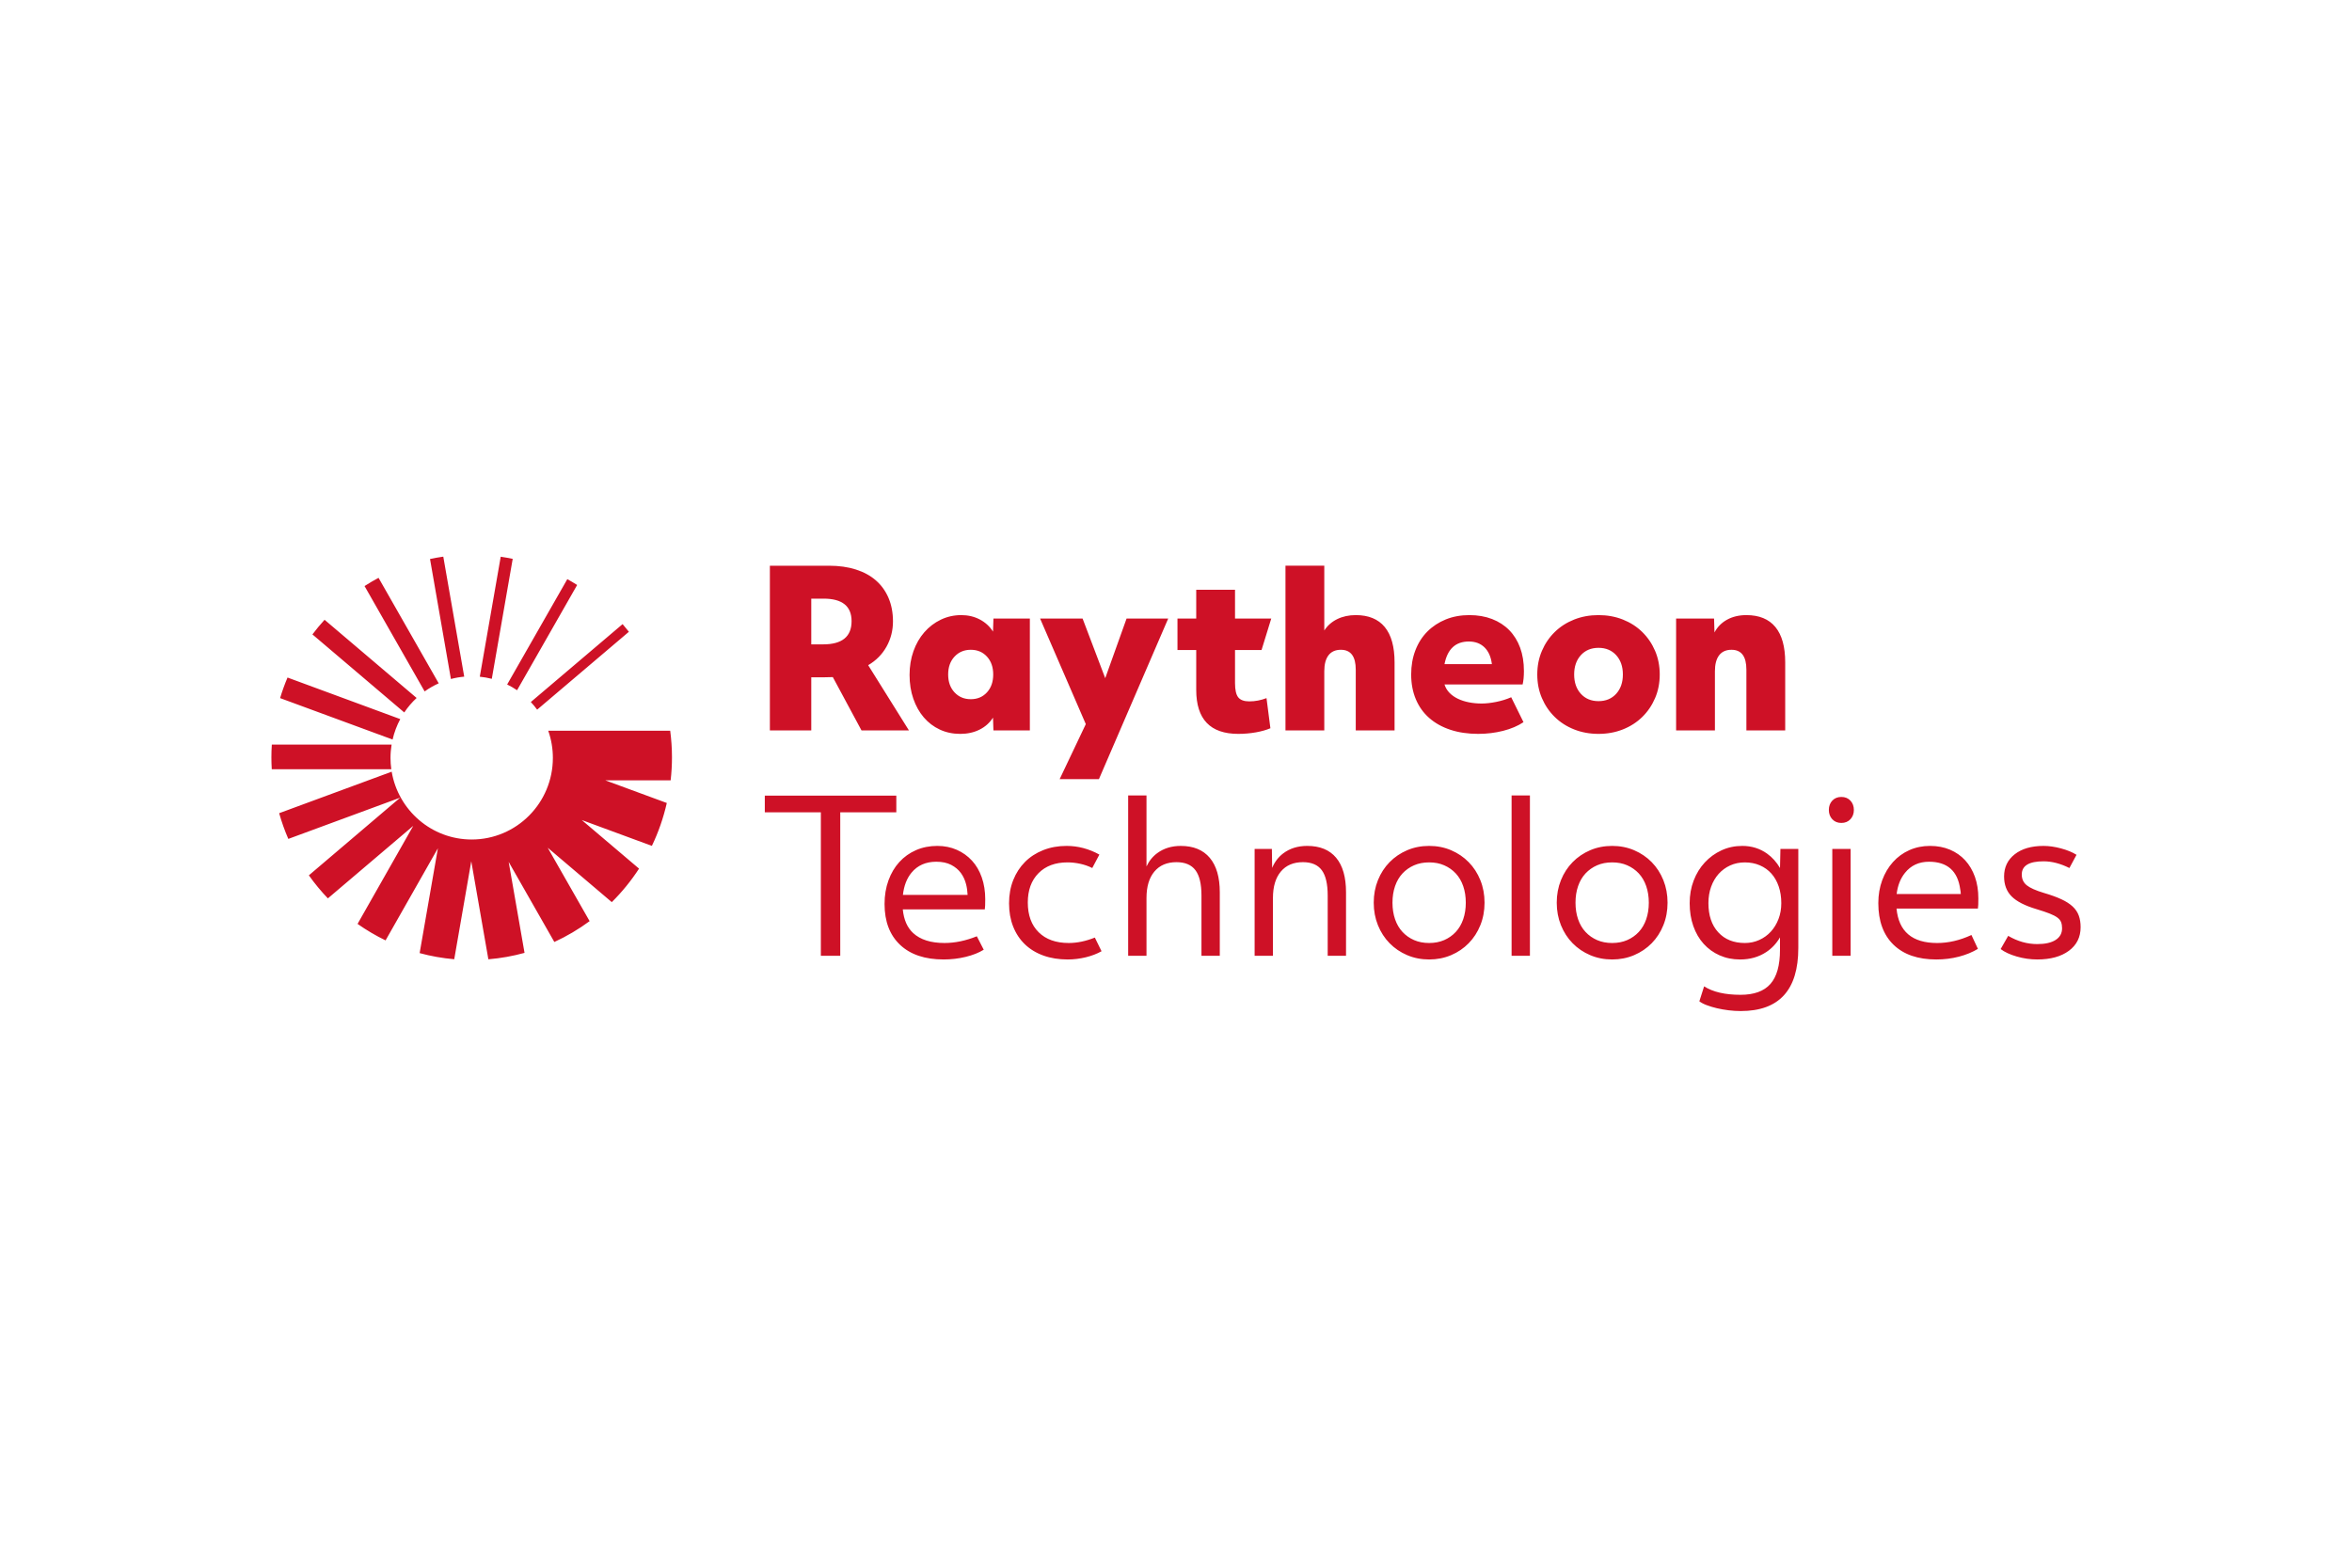
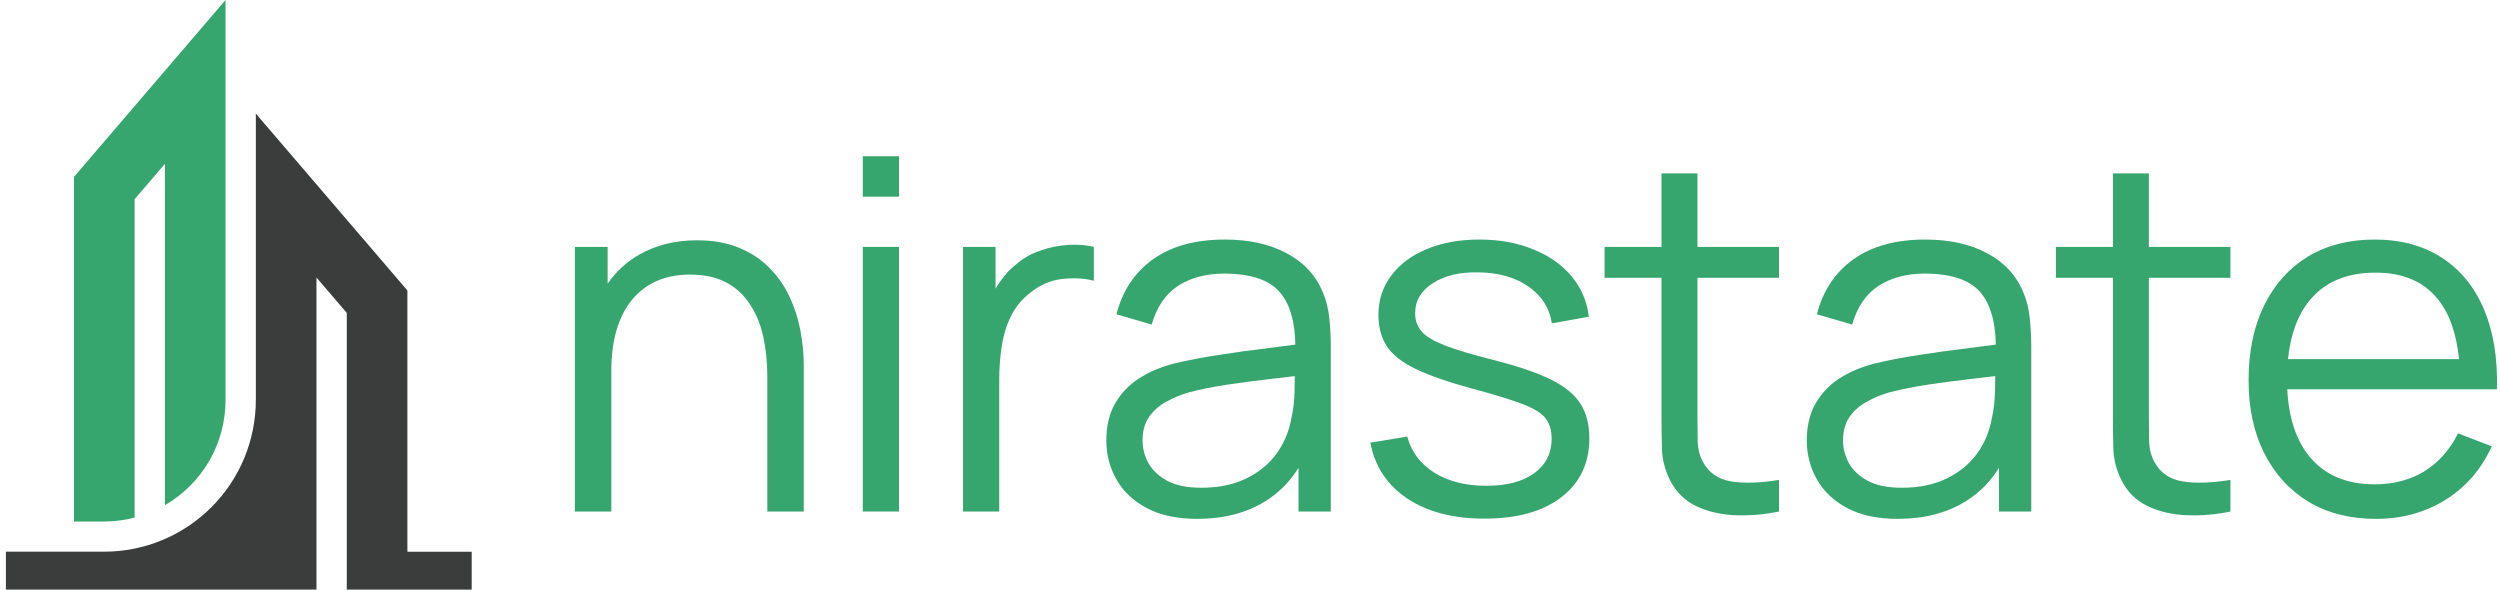
- <svg xmlns="http://www.w3.org/2000/svg" width="1200" height="800" viewBox="-42.636 -17.851 369.51 107.105">
-   <path d="M127.949 26.316L120.766 9.724h6.676l3.558 9.375 3.355-9.375h6.541l-10.887 25.241h-6.17zm-95.207-7.45a12.714 12.714 0 011.886.333L37.913.348a31.232 31.232 0 00-1.884-.335zm-9.925 3.341L8.355 9.921a32.175 32.175 0 00-1.907 2.299l14.428 12.263a12.742 12.742 0 011.942-2.277zM48.037 4.452c-.507-.318-1.02-.626-1.545-.916L37.041 20.089c.541.265 1.062.566 1.557.903zm7.141 6.15L40.759 22.845c.354.379.686.779.994 1.199l14.412-12.237a30.608 30.608 0 00-.988-1.205zM19.042 28.739c.261-1.135.668-2.214 1.204-3.212l-17.712-6.53a31.783 31.783 0 00-1.167 3.231zm25.18 2.885c0 7.083-5.71 12.823-12.754 12.823-6.309 0-11.543-4.606-12.568-10.655L1.22 40.313A32.014 32.014 0 002.66 44.354l17.572-6.479L5.888 50.078a31.857 31.857 0 002.988 3.621l13.413-11.399-8.75 15.41c1.39.977 2.859 1.847 4.399 2.591l8.222-14.477-2.869 16.474c1.756.478 3.572.802 5.435.965l2.677-15.396 2.686 15.405c1.95-.164 3.85-.505 5.682-1.011l-2.491-14.292 7.173 12.581a31.489 31.489 0 005.543-3.274l-6.583-11.535 10.066 8.547a31.869 31.869 0 004.282-5.264l-8.995-7.633 11.012 4.058c1.02-2.124 1.808-4.383 2.343-6.74l-9.666-3.559 10.272-.002c.133-1.188.207-2.393.207-3.615 0-1.416-.1-2.807-.277-4.173H43.497a12.87 12.87 0 01.725 4.264zm-25.507 0c0-.712.061-1.409.172-2.089H.068C.025 30.196 0 30.861 0 31.534c0 .626.023 1.249.058 1.867h18.781c-.08-.581-.125-1.173-.125-1.777zm5.362-10.445a12.632 12.632 0 012.211-1.272L16.835 3.33A31.529 31.529 0 0014.636 4.621zm.845-20.809C25.608.223 26.304.101 27.007 0l3.288 18.858c-.715.065-1.414.189-2.091.369zM194.842 62.72h2.879V37.521h-2.879zm53.229-24.383c.361.386.544.875.544 1.465 0 .589-.183 1.077-.544 1.464-.361.384-.835.579-1.423.579s-1.06-.194-1.422-.579c-.361-.387-.541-.875-.541-1.464 0-.591.18-1.08.541-1.465.362-.385.835-.577 1.422-.577.587 0 1.062.192 1.423.577zm-77.711-11.034v-9.535c0-2.087-.778-3.132-2.337-3.132-.858 0-1.506.289-1.947.867-.441.579-.66 1.414-.66 2.503v9.297h-6.098V1.424h6.098v10.181c.496-.77 1.173-1.366 2.031-1.788.858-.42 1.828-.63 2.913-.63 2.009 0 3.529.625 4.555 1.873 1.028 1.25 1.542 3.099 1.542 5.551v10.692zm16.879 29.678c-.271.784-.661 1.449-1.168 1.993-.508.545-1.113.972-1.813 1.278-.7.304-1.49.459-2.371.459-.878 0-1.67-.155-2.37-.459-.7-.306-1.304-.733-1.813-1.278-.507-.544-.898-1.208-1.168-1.993-.271-.783-.407-1.653-.407-2.605 0-.954.136-1.822.407-2.605.27-.782.661-1.446 1.168-1.993.508-.542 1.113-.969 1.813-1.275.7-.307 1.492-.46 2.37-.46.881 0 1.671.152 2.371.46.7.306 1.304.733 1.813 1.275.507.548.897 1.211 1.168 1.993.271.783.407 1.651.407 2.605 0 .953-.137 1.822-.407 2.605zm.864-8.972c-.777-.795-1.698-1.419-2.76-1.875-1.062-.454-2.214-.68-3.455-.68-1.24 0-2.392.226-3.454.68-1.062.456-1.981 1.08-2.76 1.875-.779.795-1.389 1.735-1.829 2.825-.44 1.091-.661 2.272-.661 3.542 0 1.272.221 2.451.661 3.542.441 1.089 1.05 2.033 1.829 2.827.779.795 1.698 1.419 2.76 1.873 1.062.453 2.214.681 3.454.681 1.241 0 2.393-.229 3.455-.681 1.062-.453 1.983-1.078 2.76-1.873.778-.794 1.39-1.738 1.829-2.827.441-1.091.661-2.269.661-3.542 0-1.27-.22-2.451-.661-3.542-.439-1.089-1.05-2.03-1.829-2.825zm57.123 14.71h2.879V45.932h-2.879zm-8.939-51.659c1.027 1.25 1.541 3.099 1.541 5.551v10.692h-6.097v-9.535c0-2.087-.778-3.132-2.338-3.132-.858 0-1.506.289-1.947.867-.44.579-.66 1.414-.66 2.503v9.297h-6.097V9.732h5.962l.068 2.181c.451-.862 1.111-1.533 1.98-2.01.869-.476 1.88-.715 3.032-.715 2.009 0 3.528.625 4.556 1.873zm-51.988 5.832c.465-2.372 1.742-3.557 3.826-3.557 1.014 0 1.837.31 2.469.93.63.622 1.014 1.497 1.152 2.628zm12.48 1.081c0-1.362-.198-2.583-.593-3.661-.396-1.077-.965-1.997-1.711-2.759-.745-.76-1.649-1.344-2.708-1.754-1.063-.407-2.249-.612-3.556-.612-1.357 0-2.591.227-3.71.68-1.117.456-2.083 1.089-2.895 1.908-.813.816-1.439 1.799-1.879 2.947-.441 1.145-.661 2.412-.661 3.795 0 1.431.242 2.724.728 3.882.485 1.157 1.186 2.141 2.1 2.945.913.807 2.02 1.426 3.318 1.857 1.298.431 2.76.648 4.388.648 1.353 0 2.658-.16 3.912-.476 1.252-.318 2.32-.773 3.199-1.363l-1.93-3.916c-.723.318-1.508.562-2.354.732-.846.169-1.608.254-2.286.254-2.778 0-5.231-.997-5.84-2.996h12.274c.135-.566.204-1.271.204-2.111zm14.497 3.576c-.702.771-1.627 1.157-2.778 1.157-1.151 0-2.077-.387-2.777-1.157-.701-.772-1.05-1.782-1.05-3.032 0-1.248.349-2.258 1.05-3.031.7-.771 1.626-1.157 2.777-1.157 1.151 0 2.076.386 2.778 1.157.698.773 1.049 1.783 1.049 3.031 0 1.25-.351 2.26-1.049 3.032zm4.097-9.705c-.858-.841-1.874-1.493-3.048-1.96-1.176-.464-2.451-.697-3.828-.697-1.379 0-2.654.233-3.827.697-1.175.467-2.191 1.119-3.049 1.96-.858.839-1.53 1.827-2.015 2.962-.486 1.134-.729 2.371-.729 3.711 0 1.34.242 2.577.729 3.713.485 1.134 1.157 2.122 2.015 2.963.857.841 1.873 1.492 3.048 1.958 1.173.465 2.448.699 3.827.699 1.377 0 2.651-.233 3.828-.699 1.173-.466 2.189-1.117 3.048-1.958.857-.841 1.529-1.829 2.014-2.963.486-1.136.73-2.373.73-3.713 0-1.34-.244-2.577-.73-3.711-.485-1.135-1.157-2.123-2.014-2.962zM167.273 47.311c1.038 1.235 1.558 3.048 1.558 5.431v9.977h-2.879v-9.468c0-1.815-.309-3.144-.931-3.982-.621-.841-1.609-1.261-2.962-1.261-1.492 0-2.65.494-3.473 1.48-.824.988-1.236 2.366-1.236 4.138v9.092h-2.879V45.932h2.71l.044 2.979c.385-.926.955-1.683 1.716-2.265 1.04-.795 2.302-1.192 3.794-1.192 1.987 0 3.501.618 4.538 1.857zm48.719 9.67c-.271.784-.662 1.449-1.167 1.993-.51.545-1.114.972-1.814 1.278-.7.304-1.49.459-2.37.459-.88 0-1.67-.155-2.371-.459-.7-.306-1.304-.733-1.812-1.278-.508-.544-.898-1.208-1.168-1.993-.272-.783-.407-1.653-.407-2.605 0-.954.135-1.822.407-2.605.27-.782.66-1.446 1.168-1.993.508-.542 1.112-.969 1.812-1.275.701-.307 1.492-.46 2.371-.46.88 0 1.671.152 2.37.46.7.306 1.304.733 1.814 1.275.505.548.896 1.211 1.167 1.993.27.783.407 1.651.407 2.605 0 .953-.137 1.822-.407 2.605zm.865-8.972c-.779-.795-1.7-1.419-2.762-1.875-1.061-.454-2.213-.68-3.454-.68-1.24 0-2.392.226-3.455.68-1.061.456-1.981 1.08-2.76 1.875-.778.795-1.389 1.735-1.829 2.825-.44 1.091-.661 2.272-.661 3.542 0 1.272.221 2.451.661 3.542.44 1.089 1.05 2.033 1.829 2.827.779.795 1.699 1.419 2.76 1.873 1.063.453 2.215.681 3.455.681 1.241 0 2.393-.229 3.454-.681 1.062-.453 1.982-1.078 2.762-1.873.778-.794 1.389-1.738 1.828-2.827.441-1.091.66-2.269.66-3.542 0-1.27-.22-2.451-.66-3.542-.439-1.089-1.05-2.03-1.828-2.825zM112.421 21.327c-.656.715-1.502 1.073-2.541 1.073-1.039 0-1.891-.357-2.557-1.073-.665-.715-.999-1.651-.999-2.809 0-1.158.333-2.093.999-2.809.666-.716 1.518-1.073 2.557-1.073s1.885.356 2.541 1.073c.653.715.982 1.65.982 2.809 0 1.158-.329 2.095-.982 2.809zM119.16 9.732h-5.723l-.067 2.044c-.52-.819-1.214-1.452-2.083-1.908-.87-.453-1.835-.68-2.897-.68-1.151 0-2.224.238-3.217.715-.994.477-1.858 1.136-2.591 1.976-.734.84-1.304 1.834-1.711 2.979-.406 1.146-.61 2.389-.61 3.729 0 1.363.197 2.611.593 3.746.395 1.136.943 2.111 1.643 2.929.7.817 1.535 1.453 2.506 1.906.97.456 2.043.683 3.218.683 1.128 0 2.138-.223 3.03-.665.892-.442 1.597-1.073 2.118-1.89l.067 2.009h5.723zm165.079 48.493c0 1.566-.616 2.803-1.846 3.712-1.232.907-2.885 1.361-4.961 1.361-1.085 0-2.159-.153-3.219-.461-1.06-.304-1.908-.697-2.539-1.173l1.187-2.077c1.465.862 2.99 1.294 4.572 1.294 1.24 0 2.202-.217 2.877-.649.677-.432 1.016-1.042 1.016-1.837 0-.363-.05-.683-.152-.954-.103-.272-.301-.518-.593-.731-.294-.217-.701-.427-1.22-.63-.519-.206-1.197-.432-2.031-.683-1.831-.544-3.14-1.215-3.93-2.008-.79-.795-1.185-1.838-1.185-3.132 0-1.453.559-2.617 1.676-3.492 1.117-.872 2.625-1.31 4.522-1.31.859 0 1.772.13 2.743.391.972.26 1.784.596 2.439 1.007l-1.118 2.077c-1.399-.706-2.755-1.055-4.064-1.055-2.281 0-3.42.69-3.42 2.076 0 .704.259 1.266.778 1.686.519.419 1.423.822 2.711 1.209 1.083.317 1.99.646 2.725.988.734.339 1.327.72 1.779 1.14.451.421.772.896.965 1.43.194.534.288 1.141.288 1.823zM98.179 40.176h-8.807v22.544h-3.048V40.176H77.519V37.555h20.66zM84.818 6.599h1.931c2.935 0 4.402 1.181 4.402 3.542 0 2.431-1.49 3.644-4.47 3.644h-1.863zm3.386 12.328l4.505 8.377h7.452l-6.402-10.249c1.242-.726 2.201-1.698 2.88-2.91.677-1.217 1.015-2.539 1.015-3.968 0-1.362-.231-2.588-.694-3.678-.464-1.09-1.124-2.009-1.981-2.757-.858-.751-1.908-1.323-3.15-1.72-1.242-.397-2.654-.596-4.234-.596H78.315v25.879h6.503v-8.343h1.863zm16.255 29.014c.927 0 1.706.165 2.339.494.632.327 1.139.753 1.524 1.275.384.523.659 1.123.829 1.807.134.535.2 1.082.228 1.633h-10.163c.162-1.428.609-2.594 1.35-3.49.948-1.147 2.246-1.719 3.893-1.719zm5.607-.171c-.666-.727-1.462-1.294-2.388-1.704-.926-.406-1.942-.612-3.049-.612-1.22 0-2.337.221-3.353.664-1.015.443-1.891 1.067-2.624 1.873-.734.805-1.304 1.772-1.71 2.895-.407 1.124-.61 2.354-.61 3.693 0 2.747.813 4.887 2.439 6.42 1.626 1.534 3.907 2.299 6.841 2.299 1.196 0 2.354-.136 3.472-.408 1.118-.273 2.061-.649 2.829-1.124l-1.085-2.111c-1.738.702-3.432 1.055-5.08 1.055-2.146 0-3.783-.518-4.911-1.55-.94-.86-1.482-2.108-1.64-3.73h12.884c.023-.226.04-.432.051-.611.01-.184.017-.512.017-.988 0-1.25-.181-2.39-.542-3.424-.362-1.034-.876-1.912-1.541-2.638zm150.349.171c2.889 0 4.527 1.453 4.912 4.357.043.182.072.397.083.648.001.02.001.047.002.067h-10.075c.16-1.327.593-2.437 1.304-3.318.935-1.171 2.193-1.754 3.775-1.754zm5.69-.222c-.655-.715-1.452-1.272-2.388-1.67-.937-.396-1.982-.595-3.132-.595-1.175 0-2.259.221-3.251.664-.994.443-1.852 1.067-2.574 1.873-.724.805-1.288 1.758-1.695 2.861-.404 1.1-.609 2.297-.609 3.591 0 2.816.797 4.994 2.388 6.54 1.592 1.544 3.833 2.316 6.723 2.316 1.241 0 2.426-.148 3.556-.442 1.129-.295 2.122-.706 2.98-1.226l-1.016-2.178c-1.806.838-3.6 1.259-5.385 1.259-3.923 0-6.046-1.808-6.384-5.416h12.785c.024-.226.04-.43.054-.611.009-.183.014-.512.014-.987 0-1.25-.179-2.378-.54-3.39-.361-1.009-.871-1.871-1.525-2.587zM129.371 59.859l1.05 2.147c-.723.406-1.553.726-2.489.953-.937.226-1.881.34-2.829.34-1.4 0-2.67-.203-3.81-.613-1.14-.409-2.111-1.001-2.913-1.771-.801-.772-1.417-1.704-1.846-2.793-.429-1.089-.643-2.303-.643-3.644 0-1.339.22-2.559.66-3.66.44-1.102 1.055-2.049 1.846-2.844.79-.795 1.744-1.413 2.861-1.856 1.118-.444 2.342-.664 3.675-.664 1.784 0 3.5.453 5.149 1.363l-1.118 2.111c-.587-.294-1.218-.517-1.897-.665-.677-.147-1.344-.22-1.998-.22-1.92 0-3.438.567-4.556 1.701-1.118 1.136-1.677 2.669-1.677 4.598 0 1.998.57 3.559 1.711 4.683 1.139 1.124 2.714 1.685 4.725 1.685 1.309 0 2.676-.285 4.098-.852zm18.053-12.533c1.05 1.251 1.575 3.055 1.575 5.417v9.977H146.12v-9.468c0-1.815-.316-3.144-.948-3.982-.632-.841-1.626-1.261-2.98-1.261-1.491 0-2.649.494-3.473 1.48-.824.988-1.235 2.366-1.235 4.138v9.092h-2.88V37.521h2.88v11.162c.405-.868.978-1.578 1.727-2.12 1.016-.738 2.235-1.107 3.658-1.107 1.986 0 3.505.624 4.556 1.871zm7.237-19.715c-.891.158-1.812.239-2.76.239-4.403 0-6.604-2.304-6.604-6.914v-6.265h-2.946V9.732h2.946v-4.528h6.095v4.528h5.69l-1.523 4.939h-4.167v5.212c0 1.065.171 1.809.508 2.229.34.421.915.631 1.728.631.925 0 1.829-.172 2.711-.511l.61 4.733c-.633.272-1.395.487-2.287.647zm80.909 31.313c-.508.555-1.113.993-1.813 1.309-.7.319-1.456.478-2.268.478-1.76 0-3.156-.561-4.183-1.685-1.027-1.123-1.541-2.651-1.541-4.582 0-.931.141-1.788.423-2.569.283-.784.68-1.46 1.185-2.027.511-.568 1.113-1.009 1.813-1.328.7-.318 1.468-.475 2.303-.475.858 0 1.642.152 2.354.46.711.306 1.316.738 1.813 1.295.496.556.879 1.23 1.151 2.023.271.795.406 1.669.406 2.622 0 .91-.145 1.744-.44 2.505-.294.76-.694 1.419-1.202 1.976zm1.441-9.993c-.535-.92-1.21-1.679-2.034-2.269-1.13-.804-2.427-1.208-3.894-1.208-1.176 0-2.264.233-3.27.699-1.005.465-1.878 1.1-2.623 1.906-.747.807-1.328 1.753-1.744 2.844-.42 1.089-.626 2.271-.626 3.541 0 1.316.189 2.521.574 3.611.384 1.089.925 2.02 1.627 2.794.697.768 1.533 1.372 2.504 1.803.97.431 2.043.648 3.218.648 1.557 0 2.923-.387 4.097-1.158.893-.587 1.614-1.36 2.167-2.316v1.976c0 2.428-.501 4.21-1.506 5.345-1.003 1.137-2.568 1.704-4.69 1.704-2.439 0-4.346-.444-5.723-1.328l-.747 2.35c.294.226.685.431 1.17.61.484.184 1.016.342 1.591.479.576.136 1.185.242 1.829.322.643.08 1.282.119 1.915.119 6.027 0 9.041-3.304 9.041-9.909V45.932h-2.811z" fill="#ce1126" fill-rule="evenodd" />
+ <svg xmlns="http://www.w3.org/2000/svg" width="848" height="200" viewBox="0 0 848 200" fill="none">
+   <path d="M45.66 175.57V67.57L55.94 55.57V171.35C62.193 167.743 67.385 162.553 70.994 156.302C74.604 150.05 76.502 142.959 76.5 135.74V0L25.1 60V176.9H35.38C38.849 176.893 42.303 176.446 45.66 175.57Z" fill="#37A56E" />
+   <path d="M138.19 187.15V98.53L86.78 38.53V135.72C86.767 149.349 81.347 162.416 71.711 172.054C62.075 181.692 49.009 187.114 35.38 187.13H2V200H107.35V94.14L117.63 106.14V200H160V187.15H138.19Z" fill="#3B3D3C" />
+   <path d="M292.659 66.713V53H304.944V66.713H292.659Z" fill="#37A56E" />
+   <path d="M292.659 173.507V83.75H304.944V173.507H292.659Z" fill="#37A56E" />
+   <path d="M603.441 173.507C598.37 174.559 593.356 174.975 588.397 174.753C583.494 174.532 579.092 173.479 575.192 171.595C571.347 169.711 568.422 166.775 566.416 162.786C564.801 159.461 563.909 156.109 563.742 152.73C563.631 149.295 563.575 145.388 563.575 141.011V94.222H544.269V83.75H563.575V58.818H575.777V83.75H603.441V94.222H575.777V140.513C575.777 144.28 575.805 147.438 575.861 149.987C575.972 152.48 576.557 154.697 577.616 156.636C579.621 160.348 582.797 162.564 587.143 163.284C591.545 164.005 596.977 163.838 603.441 162.786V173.507Z" fill="#37A56E" />
+   <path d="M756.561 173.507C751.491 174.559 746.476 174.975 741.517 174.753C736.614 174.532 732.213 173.479 728.312 171.595C724.468 169.711 721.543 166.775 719.537 162.786C717.921 159.461 717.03 156.109 716.862 152.73C716.751 149.295 716.695 145.388 716.695 141.011V94.222H697.389V83.75H716.695V58.818H728.897V83.75H756.561V94.222H728.897V140.513C728.897 144.28 728.925 147.438 728.981 149.987C729.092 152.48 729.677 154.697 730.736 156.636C732.742 160.348 735.918 162.564 740.264 163.284C744.666 164.005 750.098 163.838 756.561 162.786V173.507Z" fill="#37A56E" />
+   <path fill-rule="evenodd" clip-rule="evenodd" d="M805.931 176C797.128 176 789.494 174.061 783.031 170.182C776.624 166.304 771.637 160.847 768.071 153.81C764.505 146.774 762.722 138.518 762.722 129.044C762.722 119.237 764.477 110.76 767.987 103.613C771.498 96.466 776.429 90.953 782.78 87.074C789.188 83.196 796.738 81.257 805.43 81.257C814.344 81.257 821.95 83.307 828.246 87.407C834.542 91.451 839.306 97.269 842.537 104.86C845.769 112.45 847.245 121.509 846.967 132.036H775.841C776.314 141.711 778.85 149.357 783.449 154.974C788.631 161.179 795.958 164.282 805.43 164.282C811.893 164.282 817.52 162.814 822.312 159.877C827.159 156.885 830.976 152.591 833.762 146.995L845.212 151.4C841.646 159.212 836.381 165.279 829.416 169.601C822.507 173.867 814.679 176 805.931 176ZM826.825 101.369C830.816 106.25 833.239 113.065 834.096 121.814H776.086C776.924 113.488 779.378 106.839 783.449 101.868C788.631 95.607 796.069 92.476 805.764 92.476C815.013 92.476 822.033 95.441 826.825 101.369Z" fill="#37A56E" />
+   <path fill-rule="evenodd" clip-rule="evenodd" d="M626.573 172.343C631.197 174.781 636.908 176 643.706 176C652.732 176 660.477 173.978 666.94 169.933C671.486 167.088 675.191 163.339 678.056 158.685V173.507H689.004V117.741C689.004 114.417 688.837 111.148 688.503 107.935C688.168 104.721 687.444 101.812 686.33 99.208C683.934 93.391 679.839 88.958 674.044 85.911C668.305 82.808 661.313 81.257 653.066 81.257C643.093 81.257 634.986 83.473 628.746 87.906C622.505 92.338 618.354 98.571 616.293 106.605L628.244 110.095C629.972 104.112 632.952 99.734 637.187 96.964C641.477 94.194 646.715 92.809 652.899 92.809C661.87 92.809 668.166 94.942 671.788 99.208C675.128 103.143 676.856 109.033 676.974 116.879C674.031 117.293 670.798 117.719 667.274 118.157C661.981 118.766 656.549 119.514 650.977 120.401C645.461 121.232 640.419 122.201 635.85 123.309C631.337 124.473 627.353 126.163 623.898 128.379C620.5 130.595 617.797 133.449 615.791 136.939C613.841 140.374 612.866 144.53 612.866 149.405C612.866 154.17 614.009 158.575 616.293 162.62C618.577 166.664 622.004 169.905 626.573 172.343ZM660.17 162.37C655.88 164.42 650.866 165.445 645.127 165.445C640.279 165.445 636.379 164.642 633.426 163.035C630.529 161.428 628.411 159.406 627.074 156.968C625.793 154.53 625.152 152.009 625.152 149.405C625.152 146.192 625.904 143.505 627.409 141.344C628.969 139.183 630.947 137.466 633.342 136.191C635.738 134.862 638.218 133.837 640.781 133.116C644.57 132.119 648.804 131.26 653.484 130.54C658.22 129.82 663.012 129.182 667.859 128.628C670.981 128.276 673.956 127.923 676.784 127.57C676.77 128.921 676.748 130.521 676.719 132.368C676.663 135.803 676.301 138.962 675.632 141.843C674.852 146.33 673.153 150.375 670.534 153.976C667.915 157.522 664.461 160.32 660.17 162.37Z" fill="#37A56E" />
+   <path d="M477.343 169.102C484.196 173.645 492.916 175.917 503.502 175.917C514.59 175.917 523.282 173.507 529.578 168.686C535.929 163.811 539.105 157.134 539.105 148.657C539.105 144.003 538.102 140.097 536.097 136.939C534.091 133.781 530.72 131.039 525.984 128.712C521.248 126.384 514.729 124.168 506.427 122.063C499.351 120.29 493.891 118.655 490.046 117.16C486.257 115.664 483.639 114.084 482.19 112.422C480.741 110.705 480.017 108.655 480.017 106.272C480.017 102.006 482.023 98.599 486.034 96.05C490.046 93.446 495.256 92.227 501.663 92.393C508.461 92.504 514.06 94.111 518.462 97.214C522.919 100.261 525.566 104.416 526.402 109.68L538.938 107.436C538.325 102.228 536.375 97.657 533.088 93.723C529.8 89.789 525.455 86.742 520.05 84.581C514.701 82.365 508.628 81.257 501.83 81.257C495.033 81.257 489.071 82.337 483.945 84.498C478.819 86.603 474.807 89.595 471.91 93.474C469.013 97.297 467.564 101.757 467.564 106.854C467.564 111.065 468.539 114.639 470.489 117.575C472.439 120.456 475.727 123.005 480.351 125.221C484.976 127.437 491.383 129.653 499.574 131.87C507.207 133.92 512.946 135.693 516.79 137.189C520.635 138.684 523.17 140.319 524.396 142.092C525.677 143.809 526.318 146.053 526.318 148.824C526.318 153.755 524.34 157.661 520.384 160.542C516.428 163.368 511.024 164.78 504.17 164.78C497.15 164.78 491.244 163.284 486.452 160.293C481.716 157.245 478.68 153.173 477.343 148.076L464.806 150.153C466.366 158.243 470.545 164.559 477.343 169.102Z" fill="#37A56E" />
+   <path fill-rule="evenodd" clip-rule="evenodd" d="M406.108 176C399.31 176 393.599 174.781 388.975 172.343C384.406 169.905 380.979 166.664 378.695 162.62C376.41 158.575 375.268 154.17 375.268 149.405C375.268 144.53 376.243 140.374 378.193 136.939C380.199 133.449 382.902 130.595 386.3 128.379C389.755 126.163 393.739 124.473 398.252 123.309C402.821 122.201 407.863 121.232 413.379 120.401C418.951 119.514 424.383 118.766 429.676 118.157C433.2 117.719 436.433 117.293 439.376 116.879C439.258 109.033 437.53 103.143 434.189 99.208C430.568 94.942 424.272 92.809 415.301 92.809C409.117 92.809 403.879 94.194 399.589 96.964C395.354 99.734 392.373 104.112 390.646 110.095L378.695 106.605C380.756 98.571 384.907 92.338 391.148 87.906C397.388 83.473 405.495 81.257 415.468 81.257C423.715 81.257 430.707 82.808 436.446 85.911C442.241 88.958 446.336 93.391 448.732 99.208C449.846 101.812 450.57 104.721 450.905 107.935C451.239 111.148 451.406 114.417 451.406 117.741V173.507H440.458V158.685C437.593 163.339 433.888 167.088 429.342 169.933C422.879 173.978 415.134 176 406.108 176ZM407.529 165.445C413.268 165.445 418.282 164.42 422.572 162.37C426.863 160.32 430.317 157.522 432.936 153.976C435.555 150.375 437.254 146.33 438.034 141.843C438.703 138.962 439.065 135.803 439.12 132.368C439.15 130.521 439.172 128.921 439.186 127.57C436.358 127.923 433.383 128.276 430.261 128.628C425.414 129.182 420.622 129.82 415.886 130.54C411.206 131.26 406.971 132.119 403.183 133.116C400.62 133.837 398.14 134.862 395.744 136.191C393.349 137.466 391.371 139.183 389.81 141.344C388.306 143.505 387.554 146.192 387.554 149.405C387.554 152.009 388.195 154.53 389.476 156.968C390.813 159.406 392.931 161.428 395.828 163.035C398.781 164.642 402.681 165.445 407.529 165.445Z" fill="#37A56E" />
+   <path d="M326.657 83.75V173.507H338.943V128.711C338.943 125.165 339.193 121.592 339.695 117.99C340.196 114.334 341.199 110.899 342.704 107.685C344.208 104.416 346.464 101.618 349.473 99.291C352.761 96.632 356.354 95.08 360.255 94.637C364.155 94.194 367.749 94.388 371.036 95.219V83.75C368.417 83.085 365.52 82.864 362.344 83.085C359.168 83.251 356.02 83.888 352.9 84.997C349.78 86.049 347.05 87.601 344.709 89.651C342.815 91.091 341.06 92.947 339.444 95.219C338.812 96.086 338.227 96.986 337.689 97.921V83.75H326.657Z" fill="#37A56E" />
+   <path d="M260.273 127.714V173.507H272.642V124.141C272.642 120.096 272.252 116.051 271.472 112.007C270.692 107.907 269.439 104.056 267.711 100.455C265.984 96.798 263.7 93.557 260.858 90.731C258.072 87.906 254.646 85.662 250.578 83.999C246.566 82.337 241.858 81.506 236.454 81.506C229.099 81.506 222.58 83.113 216.897 86.326C212.604 88.754 209.01 92.051 206.116 96.218V83.75H195V173.507H207.369V125.637C207.369 120.539 207.954 115.996 209.124 112.007C210.294 108.018 211.994 104.638 214.223 101.868C216.507 99.042 219.293 96.881 222.58 95.385C225.923 93.889 229.768 93.141 234.114 93.141C238.85 93.141 242.861 94 246.149 95.718C249.492 97.435 252.194 99.873 254.256 103.031C256.373 106.134 257.905 109.791 258.852 114.001C259.799 118.157 260.273 122.728 260.273 127.714Z" fill="#37A56E" />
</svg>
